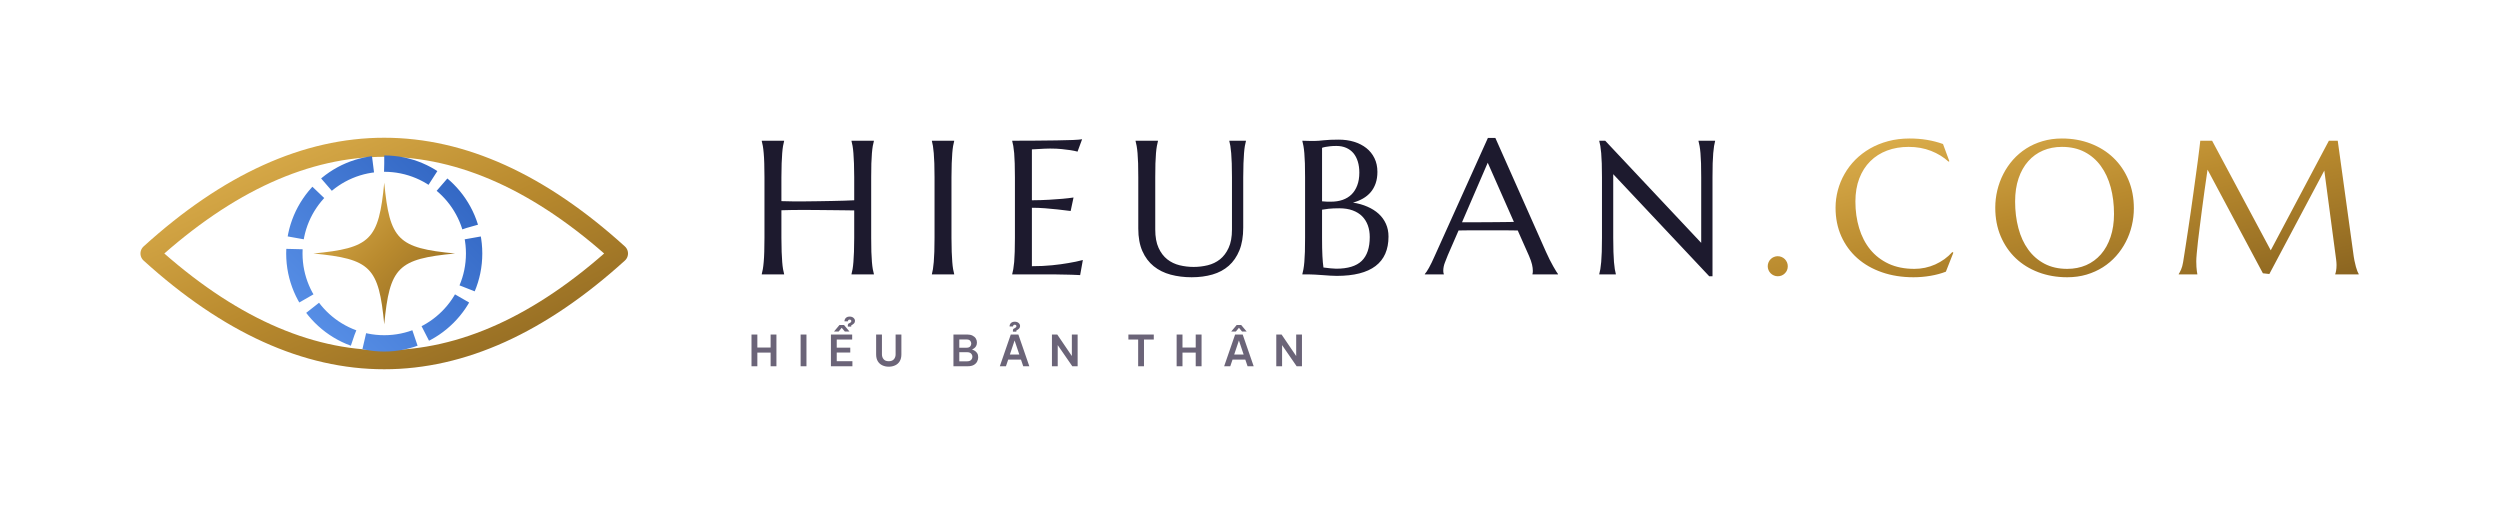
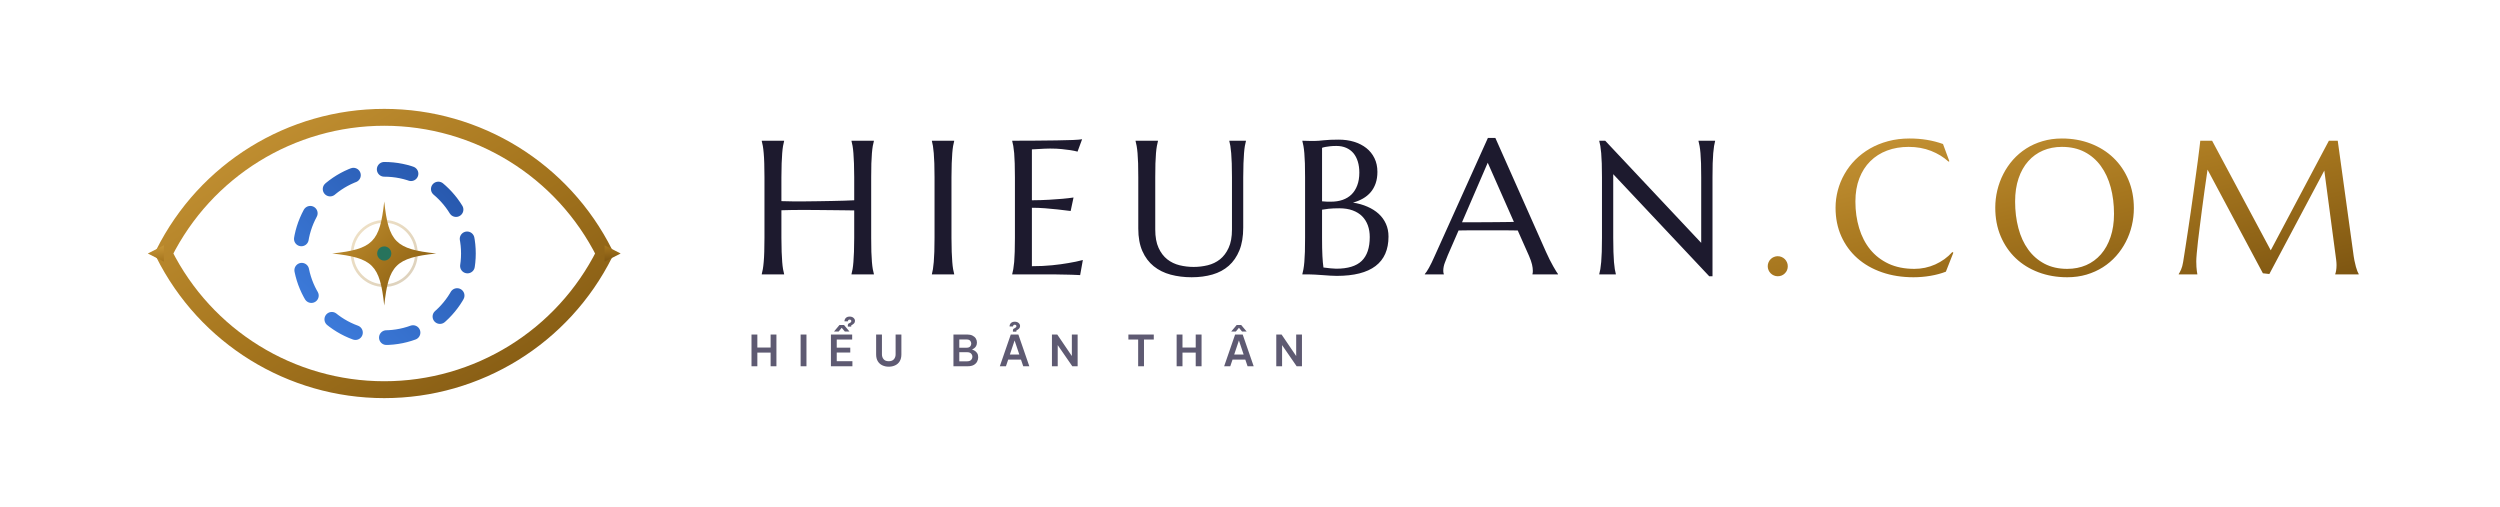
<svg xmlns="http://www.w3.org/2000/svg" viewBox="0 0 748.234 151.739" width="748.234" height="151.739" role="img" aria-label="Hiểu Bản Thân — hieuban.com">
  <defs>
    <linearGradient id="v" x1="0" y1="0" x2="1" y2="1">
-       <stop offset="0" stop-color="#E2B552" />
-       <stop offset="0.5" stop-color="#B98A2E" />
-       <stop offset="1" stop-color="#8A6420" />
+       <stop offset="0" stop-color="#C99738" />
+       <stop offset="0.5" stop-color="#A6761E" />
+       <stop offset="1" stop-color="#7D5511" />
    </linearGradient>
    <linearGradient id="l" x1="0" y1="0" x2="1" y2="1">
-       <stop offset="0" stop-color="#5B93EA" />
-       <stop offset="1" stop-color="#2F63C0" />
+       <stop offset="0" stop-color="#3F7FE0" />
+       <stop offset="1" stop-color="#2554A8" />
+     </linearGradient>
+     <linearGradient id="j" x1="0" y1="0" x2="1" y2="1">
+       <stop offset="0" stop-color="#3E9E82" />
+       <stop offset="1" stop-color="#27735C" />
    </linearGradient>
  </defs>
  <g transform="translate(33.48 -5.65) scale(0.8152)">
-     <path d="M14 100 Q100 22 186 100 Q100 178 14 100 Z" fill="none" stroke="url(#v)" stroke-width="7" stroke-linejoin="round" />
-     <circle cx="100" cy="100" r="33" fill="none" stroke="url(#l)" stroke-width="6" stroke-dasharray="18.9 4.14" transform="rotate(-90 100 100)" />
-     <path d="M100 74 C102 95 105 98 126 100 C105 102 102 105 100 126 C98 105 95 102 74 100 C95 98 98 95 100 74 Z" fill="url(#v)" />
+     <path class="hb-mat" d="M19.1 100 A90.45 90.45 0 0 1 180.9 100 A90.45 90.45 0 0 1 19.1 100 Z" fill="none" stroke="url(#v)" stroke-width="6.2" stroke-linecap="round" stroke-linejoin="round" />
+     <path d="M13.2 100 L19.1 97.0 L19.1 103.0 Z M186.8 100 L180.9 97.0 L180.9 103.0 Z" fill="url(#v)" />
+     <circle cx="100" cy="100" r="11.8" fill="none" stroke="url(#v)" stroke-width="1" stroke-opacity="0.28" />
+     <circle class="hb-vong" cx="100" cy="100" r="30.9" fill="none" stroke="url(#l)" stroke-width="5.4" stroke-linecap="round" stroke-dasharray="10.00 11.572" transform="rotate(-90 100 100)" />
+     <path class="hb-sao" d="M100 80.9 C101.6 95.8 104.2 98.4 119.1 100 C104.2 101.6 101.6 104.2 100 119.1 C98.4 104.2 95.8 101.6 80.9 100 C95.8 98.4 98.4 95.8 100 80.9 Z" fill="url(#v)" />
+     <circle cx="100" cy="100" r="2.6" fill="#27735C" />
  </g>
  <path d="M31.66 -19.14Q30.54 -19.16 28.87 -19.18Q27.2 -19.19 25.23 -19.22Q23.26 -19.25 21.13 -19.26Q19 -19.27 16.96 -19.29Q14.92 -19.3 13.08 -19.27Q11.24 -19.25 9.87 -19.19V-10.91Q9.87 -8.54 9.94 -6.76Q10.01 -4.99 10.11 -3.71Q10.21 -2.43 10.36 -1.56Q10.52 -0.7 10.68 -0.11V0H3.99V-0.11Q4.16 -0.7 4.31 -1.56Q4.46 -2.43 4.57 -3.71Q4.69 -4.99 4.74 -6.76Q4.8 -8.54 4.8 -10.91V-29.07Q4.8 -31.44 4.74 -33.21Q4.69 -34.98 4.57 -36.28Q4.46 -37.57 4.31 -38.44Q4.16 -39.3 3.99 -39.89V-40H10.68V-39.89Q10.52 -39.3 10.36 -38.44Q10.21 -37.57 10.11 -36.28Q10.01 -34.98 9.94 -33.21Q9.87 -31.44 9.87 -29.07V-21.92Q11.32 -21.87 13.17 -21.85Q15.01 -21.84 17.02 -21.85Q19.02 -21.87 21.1 -21.9Q23.18 -21.92 25.12 -21.97Q27.06 -22.01 28.74 -22.06Q30.43 -22.12 31.66 -22.18V-29.07Q31.66 -31.44 31.59 -33.21Q31.52 -34.98 31.42 -36.28Q31.32 -37.57 31.17 -38.44Q31.02 -39.3 30.85 -39.89V-40H37.55V-39.89Q37.38 -39.3 37.22 -38.44Q37.07 -37.57 36.96 -36.28Q36.85 -34.98 36.79 -33.21Q36.74 -31.44 36.74 -29.07V-10.91Q36.74 -8.54 36.79 -6.76Q36.85 -4.99 36.96 -3.71Q37.07 -2.43 37.22 -1.56Q37.38 -0.7 37.55 -0.11V0H30.85V-0.11Q31.02 -0.7 31.17 -1.56Q31.32 -2.43 31.42 -3.71Q31.52 -4.99 31.59 -6.76Q31.66 -8.54 31.66 -10.91Z M54.91 -0.11Q55.08 -0.7 55.22 -1.56Q55.36 -2.43 55.47 -3.71Q55.58 -4.99 55.64 -6.76Q55.7 -8.54 55.7 -10.91V-29.07Q55.7 -31.44 55.64 -33.21Q55.58 -34.98 55.47 -36.28Q55.36 -37.57 55.22 -38.44Q55.08 -39.3 54.91 -39.89V-40H61.58V-39.89Q61.41 -39.3 61.26 -38.44Q61.11 -37.57 61.01 -36.28Q60.91 -34.98 60.84 -33.21Q60.77 -31.44 60.77 -29.07V-10.91Q60.77 -8.54 60.84 -6.76Q60.91 -4.99 61.01 -3.71Q61.11 -2.43 61.26 -1.56Q61.41 -0.7 61.58 -0.11V0H54.91Z M78.95 -40Q82.44 -40 85.88 -40.03Q89.33 -40.06 92.2 -40.1Q95.07 -40.14 97.11 -40.22Q99.15 -40.31 99.87 -40.45L98.5 -36.74Q97.58 -36.99 96.36 -37.18Q95.3 -37.35 93.78 -37.5Q92.26 -37.66 90.28 -37.66Q89.61 -37.66 88.67 -37.62Q87.74 -37.57 86.87 -37.52Q85.87 -37.46 84.84 -37.41V-22.18Q87.71 -22.2 90.02 -22.34Q92.34 -22.48 93.96 -22.62Q95.85 -22.79 97.3 -23.01L96.44 -18.97Q94.51 -19.22 92.51 -19.44Q90.78 -19.64 88.74 -19.79Q86.7 -19.94 84.84 -19.94V-2.45Q88.13 -2.45 90.89 -2.73Q93.65 -3.01 95.71 -3.38Q98.11 -3.77 100.09 -4.3L99.28 0.22Q98.95 0.2 98.28 0.17Q97.61 0.14 96.79 0.11Q95.97 0.08 95.06 0.07Q94.15 0.06 93.34 0.04Q92.53 0.03 91.91 0.01Q91.28 0 91 0H78.95V-0.11Q79.12 -0.7 79.27 -1.56Q79.42 -2.43 79.54 -3.71Q79.65 -4.99 79.7 -6.76Q79.76 -8.54 79.76 -10.91V-29.07Q79.76 -31.44 79.7 -33.21Q79.65 -34.98 79.54 -36.28Q79.42 -37.57 79.27 -38.44Q79.12 -39.3 78.95 -39.89V-40Z M144.72 -29.07Q144.72 -31.44 144.66 -33.21Q144.6 -34.98 144.49 -36.28Q144.38 -37.57 144.24 -38.44Q144.1 -39.3 143.93 -39.89V-40H148.9V-39.89Q148.73 -39.3 148.58 -38.44Q148.43 -37.57 148.33 -36.28Q148.23 -34.98 148.16 -33.21Q148.09 -31.44 148.09 -29.07V-14Q148.09 -10.01 146.95 -7.2Q145.8 -4.38 143.77 -2.58Q141.73 -0.78 138.89 0.04Q136.04 0.86 132.66 0.86Q129.29 0.86 126.37 0.08Q123.46 -0.7 121.3 -2.44Q119.14 -4.18 117.91 -6.96Q116.68 -9.74 116.68 -13.72V-29.07Q116.68 -31.44 116.63 -33.21Q116.57 -34.98 116.46 -36.28Q116.35 -37.57 116.19 -38.44Q116.04 -39.3 115.87 -39.89V-40H122.57V-39.89Q122.4 -39.3 122.25 -38.44Q122.09 -37.57 121.98 -36.28Q121.87 -34.98 121.81 -33.21Q121.76 -31.44 121.76 -29.07V-13.42Q121.76 -10.1 122.75 -7.94Q123.74 -5.77 125.36 -4.5Q126.97 -3.24 129.04 -2.73Q131.1 -2.23 133.25 -2.23Q135.4 -2.23 137.46 -2.73Q139.53 -3.24 141.13 -4.5Q142.73 -5.77 143.72 -7.94Q144.72 -10.1 144.72 -13.42Z M166.6 -29.07Q166.6 -31.44 166.55 -33.21Q166.49 -34.98 166.38 -36.28Q166.27 -37.57 166.11 -38.44Q165.96 -39.3 165.79 -39.89V-40Q166.35 -39.97 166.97 -39.97Q167.5 -39.94 168.15 -39.94Q168.81 -39.94 169.5 -39.94Q170.51 -39.94 172.22 -40.14Q173.94 -40.33 176.64 -40.33Q179.16 -40.33 181.28 -39.68Q183.4 -39.02 184.94 -37.8Q186.49 -36.57 187.37 -34.77Q188.25 -32.97 188.25 -30.68Q188.25 -28.76 187.72 -27.24Q187.19 -25.72 186.23 -24.59Q185.26 -23.46 183.91 -22.69Q182.56 -21.92 180.94 -21.48Q183.31 -21.12 185.26 -20.26Q187.22 -19.41 188.63 -18.13Q190.03 -16.85 190.8 -15.13Q191.57 -13.42 191.57 -11.32Q191.57 -5.44 187.69 -2.5Q183.81 0.45 176.09 0.45Q175.25 0.45 174.13 0.38Q173.02 0.31 171.86 0.22Q170.7 0.14 169.59 0.07Q168.47 0 167.64 0H165.79V-0.11Q165.96 -0.7 166.11 -1.56Q166.27 -2.43 166.38 -3.71Q166.49 -4.99 166.55 -6.76Q166.6 -8.54 166.6 -10.91ZM176.84 -19.78Q174.94 -19.78 173.66 -19.64Q172.38 -19.5 171.68 -19.36V-10.91Q171.68 -7.64 171.79 -5.52Q171.9 -3.4 172.1 -2.06Q173.16 -1.92 174.22 -1.81Q175.28 -1.7 175.92 -1.7Q181.14 -1.7 183.55 -4.03Q185.96 -6.36 185.96 -11.19Q185.96 -13.08 185.39 -14.66Q184.82 -16.23 183.69 -17.38Q182.56 -18.52 180.84 -19.15Q179.13 -19.78 176.84 -19.78ZM171.68 -21.87Q172.46 -21.79 173.07 -21.77Q173.69 -21.76 174.39 -21.76Q176.28 -21.76 177.84 -22.3Q179.41 -22.85 180.51 -23.93Q181.61 -25.02 182.22 -26.65Q182.84 -28.28 182.84 -30.46Q182.84 -32.27 182.39 -33.75Q181.94 -35.23 181.07 -36.28Q180.19 -37.32 178.9 -37.88Q177.62 -38.44 175.98 -38.44Q174.92 -38.44 174.12 -38.35Q173.33 -38.27 172.77 -38.16Q172.13 -38.05 171.68 -37.88Z M234.66 0V-0.11Q234.71 -0.25 234.74 -0.53Q234.77 -0.81 234.77 -1.03Q234.77 -1.9 234.53 -2.94Q234.29 -3.99 233.62 -5.55L230.25 -13.14Q228.69 -13.19 226.09 -13.19Q223.5 -13.19 220.49 -13.19Q218.28 -13.19 216.23 -13.19Q214.18 -13.19 212.54 -13.14L209.33 -5.77Q208.91 -4.74 208.44 -3.51Q207.96 -2.29 207.96 -1.03Q207.96 -0.67 208.02 -0.43Q208.07 -0.2 208.13 -0.11V0H202.44V-0.11Q202.94 -0.64 203.69 -1.99Q204.45 -3.35 205.34 -5.38L221.32 -40.84H223.55L238.7 -6.75Q239.23 -5.55 239.8 -4.42Q240.37 -3.29 240.88 -2.4Q241.38 -1.51 241.77 -0.89Q242.16 -0.28 242.3 -0.11V0ZM216.58 -15.59Q218.2 -15.59 219.9 -15.61Q221.6 -15.62 223.23 -15.63Q224.86 -15.65 226.37 -15.66Q227.88 -15.68 229.1 -15.7L221.27 -33.42L213.57 -15.59Z M256.43 -40 285.16 -9.43V-29.07Q285.16 -31.44 285.11 -33.21Q285.05 -34.98 284.94 -36.28Q284.83 -37.57 284.67 -38.44Q284.52 -39.3 284.35 -39.89V-40H289.32V-39.89Q289.15 -39.3 289.01 -38.44Q288.87 -37.57 288.76 -36.28Q288.65 -34.98 288.59 -33.21Q288.54 -31.44 288.54 -29.07V0.56H287.56L258.83 -29.99V-10.91Q258.83 -8.54 258.89 -6.76Q258.94 -4.99 259.05 -3.71Q259.17 -2.43 259.3 -1.56Q259.44 -0.7 259.61 -0.11V0H254.65V-0.11Q254.81 -0.7 254.97 -1.56Q255.12 -2.43 255.23 -3.71Q255.34 -4.99 255.4 -6.76Q255.46 -8.54 255.46 -10.91V-29.07Q255.46 -31.44 255.4 -33.21Q255.34 -34.98 255.23 -36.28Q255.12 -37.57 254.97 -38.44Q254.81 -39.3 254.65 -39.89V-40Z" transform="translate(224.00 82.12)" fill="#1D1A2E" />
  <path d="M305.07 -2.45Q305.07 -3.07 305.31 -3.61Q305.54 -4.16 305.95 -4.56Q306.35 -4.97 306.9 -5.2Q307.44 -5.44 308.05 -5.44Q308.7 -5.44 309.24 -5.2Q309.78 -4.97 310.19 -4.56Q310.59 -4.16 310.83 -3.61Q311.07 -3.07 311.07 -2.45Q311.07 -1.17 310.2 -0.31Q309.34 0.56 308.05 0.56Q307.44 0.56 306.9 0.32Q306.35 0.08 305.95 -0.32Q305.54 -0.73 305.31 -1.27Q305.07 -1.81 305.07 -2.45Z M359.43 -33.86 359.18 -33.75Q357 -35.76 353.95 -36.96Q350.89 -38.16 347.24 -38.16Q343.72 -38.16 340.79 -37.06Q337.86 -35.96 335.76 -33.86Q333.65 -31.77 332.48 -28.73Q331.31 -25.69 331.31 -21.81Q331.31 -17.55 332.43 -13.85Q333.54 -10.15 335.74 -7.45Q337.95 -4.74 341.25 -3.19Q344.56 -1.65 348.97 -1.65Q350.56 -1.65 352.15 -1.98Q353.74 -2.32 355.2 -2.97Q356.66 -3.63 357.96 -4.56Q359.26 -5.5 360.32 -6.69L360.63 -6.5L358.39 -0.81Q356.3 0 353.78 0.43Q351.25 0.86 348.69 0.86Q343.53 0.86 339.25 -0.63Q334.96 -2.12 331.88 -4.85Q328.8 -7.59 327.08 -11.42Q325.37 -15.26 325.37 -19.94Q325.37 -22.59 326.05 -25.16Q326.73 -27.73 328.05 -30.04Q329.36 -32.36 331.28 -34.3Q333.21 -36.23 335.67 -37.66Q338.14 -39.08 341.11 -39.87Q344.08 -40.67 347.54 -40.67Q352.93 -40.67 357.53 -39.02Z M393.11 -40.67Q397.77 -40.67 401.72 -39.15Q405.67 -37.63 408.54 -34.88Q411.41 -32.13 413.03 -28.28Q414.65 -24.44 414.65 -19.78Q414.65 -17.13 414.03 -14.56Q413.42 -11.99 412.23 -9.71Q411.05 -7.42 409.32 -5.48Q407.59 -3.54 405.37 -2.13Q403.16 -0.73 400.48 0.07Q397.8 0.86 394.7 0.86Q390.05 0.86 386.1 -0.63Q382.15 -2.12 379.28 -4.85Q376.41 -7.59 374.79 -11.42Q373.17 -15.26 373.17 -19.94Q373.17 -22.59 373.78 -25.16Q374.4 -27.73 375.58 -30.04Q376.77 -32.36 378.48 -34.3Q380.2 -36.23 382.42 -37.66Q384.63 -39.08 387.33 -39.87Q390.02 -40.67 393.11 -40.67ZM394.7 -1.65Q397.8 -1.65 400.37 -2.76Q402.93 -3.88 404.79 -6Q406.64 -8.12 407.67 -11.17Q408.71 -14.23 408.71 -18.1Q408.71 -22.4 407.72 -26.07Q406.73 -29.74 404.77 -32.43Q402.82 -35.12 399.91 -36.64Q396.99 -38.16 393.11 -38.16Q390.02 -38.16 387.45 -37.06Q384.88 -35.96 383.03 -33.86Q381.17 -31.77 380.14 -28.73Q379.11 -25.69 379.11 -21.81Q379.11 -17.55 380.09 -13.85Q381.06 -10.15 383.02 -7.45Q384.97 -4.74 387.9 -3.19Q390.83 -1.65 394.7 -1.65Z M428.08 -0.11Q428.39 -0.56 428.78 -1.44Q429.17 -2.32 429.39 -3.65Q429.7 -5.61 430.08 -8.05Q430.45 -10.49 430.86 -13.17Q431.26 -15.84 431.67 -18.65Q432.07 -21.45 432.45 -24.17Q432.83 -26.89 433.17 -29.41Q433.52 -31.94 433.8 -34.03Q434.08 -36.12 434.26 -37.67Q434.44 -39.22 434.53 -40H438.07L455.62 -7.2L473.02 -40H475.67L480.25 -6.86Q480.44 -5.3 480.66 -4.18Q480.89 -3.07 481.11 -2.27Q481.33 -1.48 481.54 -0.96Q481.75 -0.45 481.95 -0.11V0H474.92V-0.11Q475.06 -0.42 475.18 -1.12Q475.31 -1.81 475.31 -2.79Q475.31 -3.15 475.28 -3.53Q475.25 -3.91 475.2 -4.35L471.65 -31.07L455.2 -0.11L453.27 -0.33L436.7 -31.35Q435.73 -24.74 435 -19.14Q434.69 -16.74 434.39 -14.35Q434.08 -11.97 433.84 -9.9Q433.61 -7.84 433.47 -6.26Q433.33 -4.69 433.33 -3.93Q433.33 -2.98 433.38 -2.26Q433.44 -1.53 433.5 -1.03Q433.58 -0.45 433.66 0H428.08Z" transform="translate(224.00 82.12)" fill="url(#v)" />
-   <path d="M0.92 0V-9.5H2.67V-5.6H6.64V-9.5H8.38V0H6.64V-4.08H2.67V0Z M15.62 0V-9.5H17.37V0Z M29.75 -11.88V-12.29Q29.75 -12.44 29.81 -12.58Q29.87 -12.72 30.04 -12.81L30.23 -12.9Q30.52 -13.04 30.66 -13.19Q30.8 -13.34 30.8 -13.53Q30.8 -13.7 30.67 -13.83Q30.54 -13.97 30.3 -13.97Q30.05 -13.97 29.94 -13.85Q29.82 -13.74 29.8 -13.61Q29.77 -13.48 29.77 -13.44H28.74Q28.73 -13.78 28.89 -14.1Q29.04 -14.43 29.39 -14.65Q29.73 -14.87 30.27 -14.87Q31.02 -14.87 31.45 -14.48Q31.89 -14.1 31.89 -13.57Q31.89 -13.13 31.61 -12.83Q31.32 -12.52 30.82 -12.27L30.77 -12.23V-11.88ZM25.61 -10.39 27.24 -12.34H28.62L30.25 -10.39H28.86L27.92 -11.52L27 -10.39ZM24.69 0V-9.5H31.05V-7.99H26.43V-5.57H30.48V-4.1H26.43V-1.51H31.12V0Z M41.99 0.13Q40.94 0.13 40.08 -0.28Q39.22 -0.68 38.72 -1.5Q38.22 -2.32 38.22 -3.57V-9.5H39.96V-3.57Q39.96 -2.7 40.46 -2.11Q40.95 -1.51 41.99 -1.51Q43.05 -1.51 43.55 -2.11Q44.05 -2.7 44.05 -3.57V-9.5H45.78V-3.57Q45.78 -2.32 45.28 -1.5Q44.78 -0.68 43.92 -0.28Q43.07 0.13 41.99 0.13Z M61.36 0V-9.5H65.51Q66.42 -9.5 67.06 -9.18Q67.71 -8.86 68.05 -8.32Q68.39 -7.78 68.39 -7.14Q68.39 -6.48 68.15 -6.06Q67.91 -5.64 67.58 -5.4Q67.26 -5.16 66.99 -5.07V-4.98Q67.32 -4.89 67.74 -4.63Q68.16 -4.38 68.46 -3.91Q68.77 -3.44 68.77 -2.7Q68.77 -2.03 68.45 -1.41Q68.13 -0.78 67.44 -0.39Q66.74 0 65.6 0ZM65.28 -8.02H63.11V-5.55H65.28Q66.03 -5.55 66.36 -5.92Q66.69 -6.29 66.69 -6.79Q66.69 -7.28 66.36 -7.65Q66.03 -8.02 65.28 -8.02ZM65.41 -4.21H63.11V-1.48H65.41Q66.26 -1.48 66.64 -1.89Q67.03 -2.3 67.03 -2.85Q67.03 -3.39 66.64 -3.8Q66.26 -4.21 65.41 -4.21Z M79.16 -10.35V-10.76Q79.16 -10.91 79.22 -11.05Q79.29 -11.19 79.45 -11.28L79.65 -11.37Q79.93 -11.52 80.07 -11.66Q80.21 -11.8 80.21 -12Q80.21 -12.17 80.08 -12.3Q79.95 -12.43 79.71 -12.43Q79.47 -12.43 79.35 -12.32Q79.24 -12.21 79.21 -12.08Q79.18 -11.95 79.18 -11.91H78.16Q78.14 -12.25 78.3 -12.57Q78.45 -12.9 78.8 -13.12Q79.15 -13.34 79.68 -13.34Q80.43 -13.34 80.87 -12.95Q81.3 -12.57 81.3 -12.03Q81.3 -11.61 81.02 -11.3Q80.74 -10.99 80.24 -10.73L80.19 -10.71V-10.35ZM75.24 0 78.52 -9.5H80.79L84.07 0H82.25L81.57 -2H77.75L77.07 0ZM78.25 -3.52H81.07L79.66 -7.72Z M90.84 0V-9.5H92.43L96.8 -3.06V-9.5H98.53V0H96.94L92.57 -6.33V0Z M116.64 0V-7.99H113.72V-9.5H121.32V-7.99H118.39V0Z M128.16 0V-9.5H129.91V-5.6H133.87V-9.5H135.62V0H133.87V-4.08H129.91V0Z M144.49 -10.39 146.12 -12.34H147.49L149.12 -10.39H147.74L146.81 -11.52L145.88 -10.39ZM142.38 0 145.66 -9.5H147.93L151.22 0H149.39L148.71 -2H144.89L144.21 0ZM145.39 -3.52H148.21L146.8 -7.72Z M157.98 0V-9.5H159.57L163.94 -3.06V-9.5H165.67V0H164.08L159.72 -6.33V0Z" transform="translate(224.00 109.62)" fill="#6B6478" />
+   <path d="M0.92 0V-9.5H2.67V-5.6H6.64V-9.5H8.38V0H6.64V-4.08H2.67V0Z M15.62 0V-9.5H17.37V0Z M29.75 -11.88V-12.29Q29.75 -12.44 29.81 -12.58Q29.87 -12.72 30.04 -12.81L30.23 -12.9Q30.52 -13.04 30.66 -13.19Q30.8 -13.34 30.8 -13.53Q30.8 -13.7 30.67 -13.83Q30.54 -13.97 30.3 -13.97Q30.05 -13.97 29.94 -13.85Q29.82 -13.74 29.8 -13.61Q29.77 -13.48 29.77 -13.44H28.74Q28.73 -13.78 28.89 -14.1Q29.04 -14.43 29.39 -14.65Q29.73 -14.87 30.27 -14.87Q31.02 -14.87 31.45 -14.48Q31.89 -14.1 31.89 -13.57Q31.89 -13.13 31.61 -12.83Q31.32 -12.52 30.82 -12.27L30.77 -12.23V-11.88ZM25.61 -10.39 27.24 -12.34H28.62L30.25 -10.39H28.86L27.92 -11.52L27 -10.39ZM24.69 0V-9.5H31.05V-7.99H26.43V-5.57H30.48V-4.1H26.43V-1.51H31.12V0Z M41.99 0.13Q40.94 0.13 40.08 -0.28Q39.22 -0.68 38.72 -1.5Q38.22 -2.32 38.22 -3.57V-9.5H39.96V-3.57Q39.96 -2.7 40.46 -2.11Q40.95 -1.51 41.99 -1.51Q43.05 -1.51 43.55 -2.11Q44.05 -2.7 44.05 -3.57V-9.5H45.78V-3.57Q45.78 -2.32 45.28 -1.5Q44.78 -0.68 43.92 -0.28Q43.07 0.13 41.99 0.13Z M61.36 0V-9.5H65.51Q66.42 -9.5 67.06 -9.18Q67.71 -8.86 68.05 -8.32Q68.39 -7.78 68.39 -7.14Q68.39 -6.48 68.15 -6.06Q67.91 -5.64 67.58 -5.4Q67.26 -5.16 66.99 -5.07V-4.98Q67.32 -4.89 67.74 -4.63Q68.16 -4.38 68.46 -3.91Q68.77 -3.44 68.77 -2.7Q68.77 -2.03 68.45 -1.41Q68.13 -0.78 67.44 -0.39Q66.74 0 65.6 0ZM65.28 -8.02H63.11V-5.55H65.28Q66.03 -5.55 66.36 -5.92Q66.69 -6.29 66.69 -6.79Q66.69 -7.28 66.36 -7.65Q66.03 -8.02 65.28 -8.02ZM65.41 -4.21H63.11V-1.48H65.41Q66.26 -1.48 66.64 -1.89Q67.03 -2.3 67.03 -2.85Q67.03 -3.39 66.64 -3.8Q66.26 -4.21 65.41 -4.21Z M79.16 -10.35V-10.76Q79.16 -10.91 79.22 -11.05Q79.29 -11.19 79.45 -11.28L79.65 -11.37Q79.93 -11.52 80.07 -11.66Q80.21 -11.8 80.21 -12Q80.21 -12.17 80.08 -12.3Q79.95 -12.43 79.71 -12.43Q79.47 -12.43 79.35 -12.32Q79.24 -12.21 79.21 -12.08Q79.18 -11.95 79.18 -11.91H78.16Q78.14 -12.25 78.3 -12.57Q78.45 -12.9 78.8 -13.12Q79.15 -13.34 79.68 -13.34Q80.43 -13.34 80.87 -12.95Q81.3 -12.57 81.3 -12.03Q81.3 -11.61 81.02 -11.3Q80.74 -10.99 80.24 -10.73L80.19 -10.71V-10.35ZM75.24 0 78.52 -9.5H80.79L84.07 0H82.25L81.57 -2H77.75L77.07 0ZM78.25 -3.52H81.07L79.66 -7.72Z M90.84 0V-9.5H92.43L96.8 -3.06V-9.5H98.53V0H96.94L92.57 -6.33V0Z M116.64 0V-7.99H113.72V-9.5H121.32V-7.99H118.39V0Z M128.16 0V-9.5H129.91V-5.6H133.87V-9.5H135.62V0H133.87V-4.08H129.91V0Z M144.49 -10.39 146.12 -12.34H147.49L149.12 -10.39H147.74L146.81 -11.52L145.88 -10.39ZM142.38 0 145.66 -9.5H147.93L151.22 0H149.39L148.71 -2H144.89L144.21 0ZM145.39 -3.52H148.21L146.8 -7.72Z M157.98 0V-9.5H159.57L163.94 -3.06V-9.5H165.67V0H164.08L159.72 -6.33V0Z" transform="translate(224.00 109.62)" fill="#5E5A72" />
</svg>
